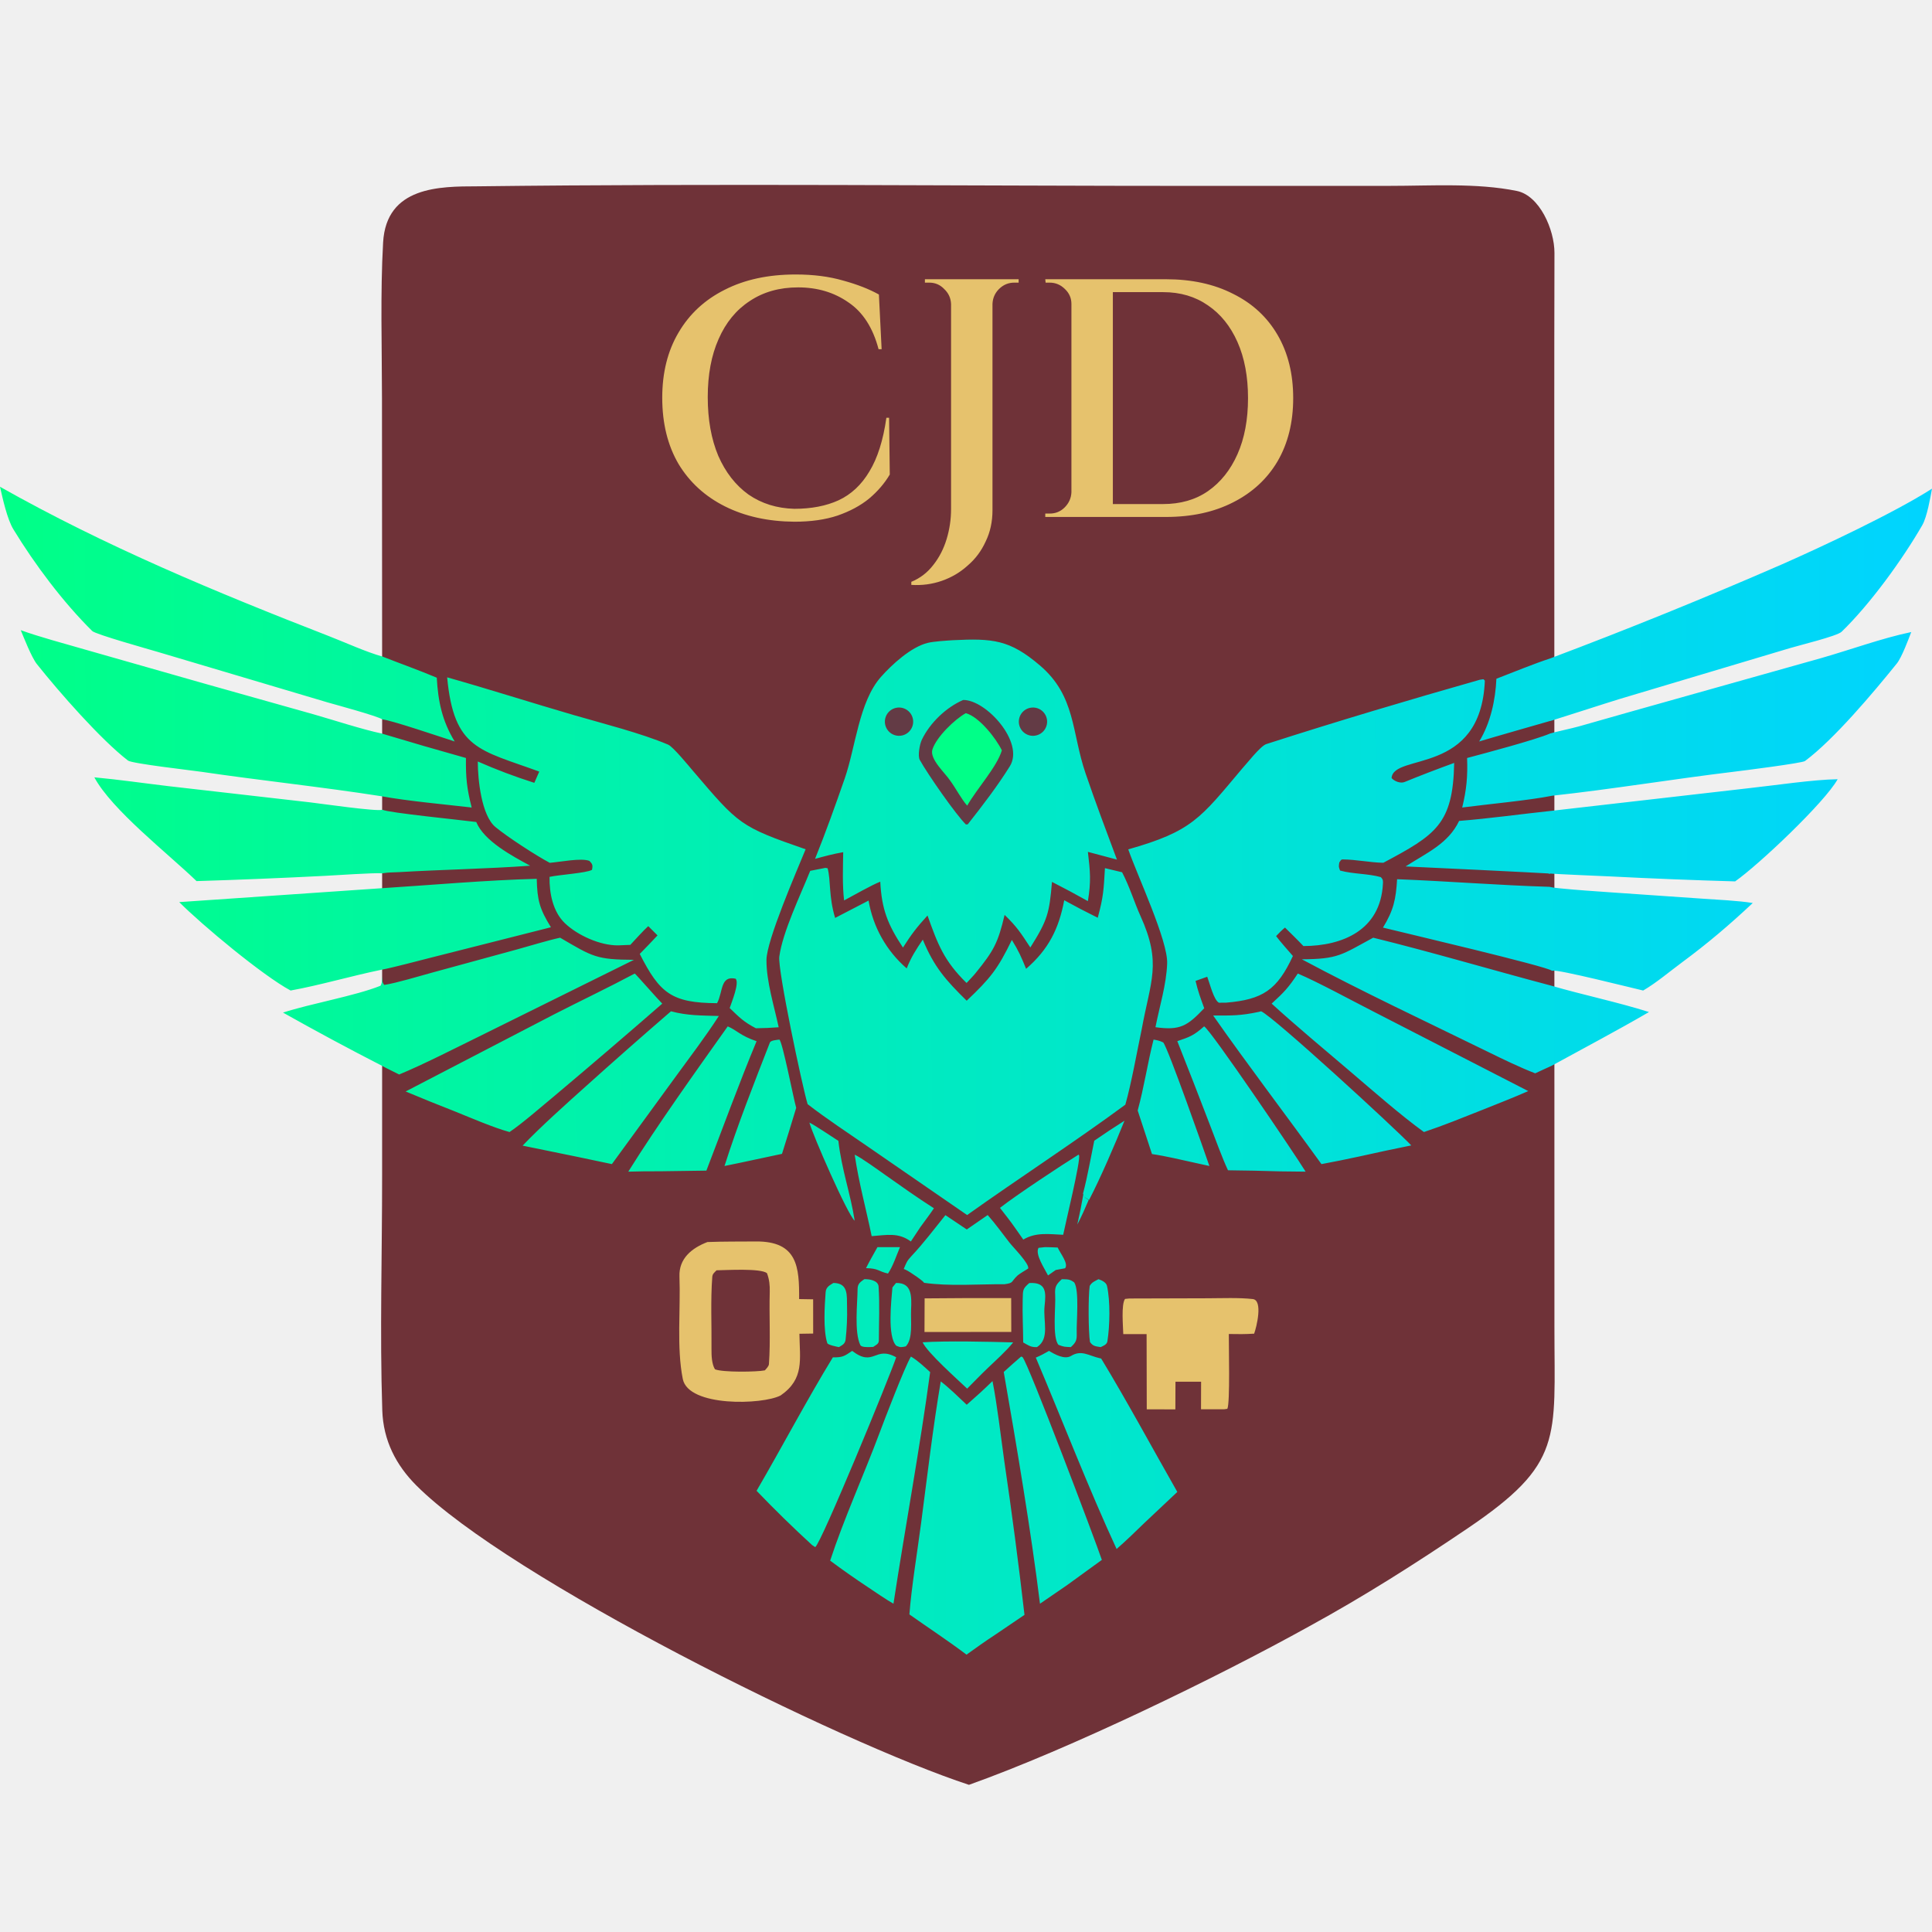
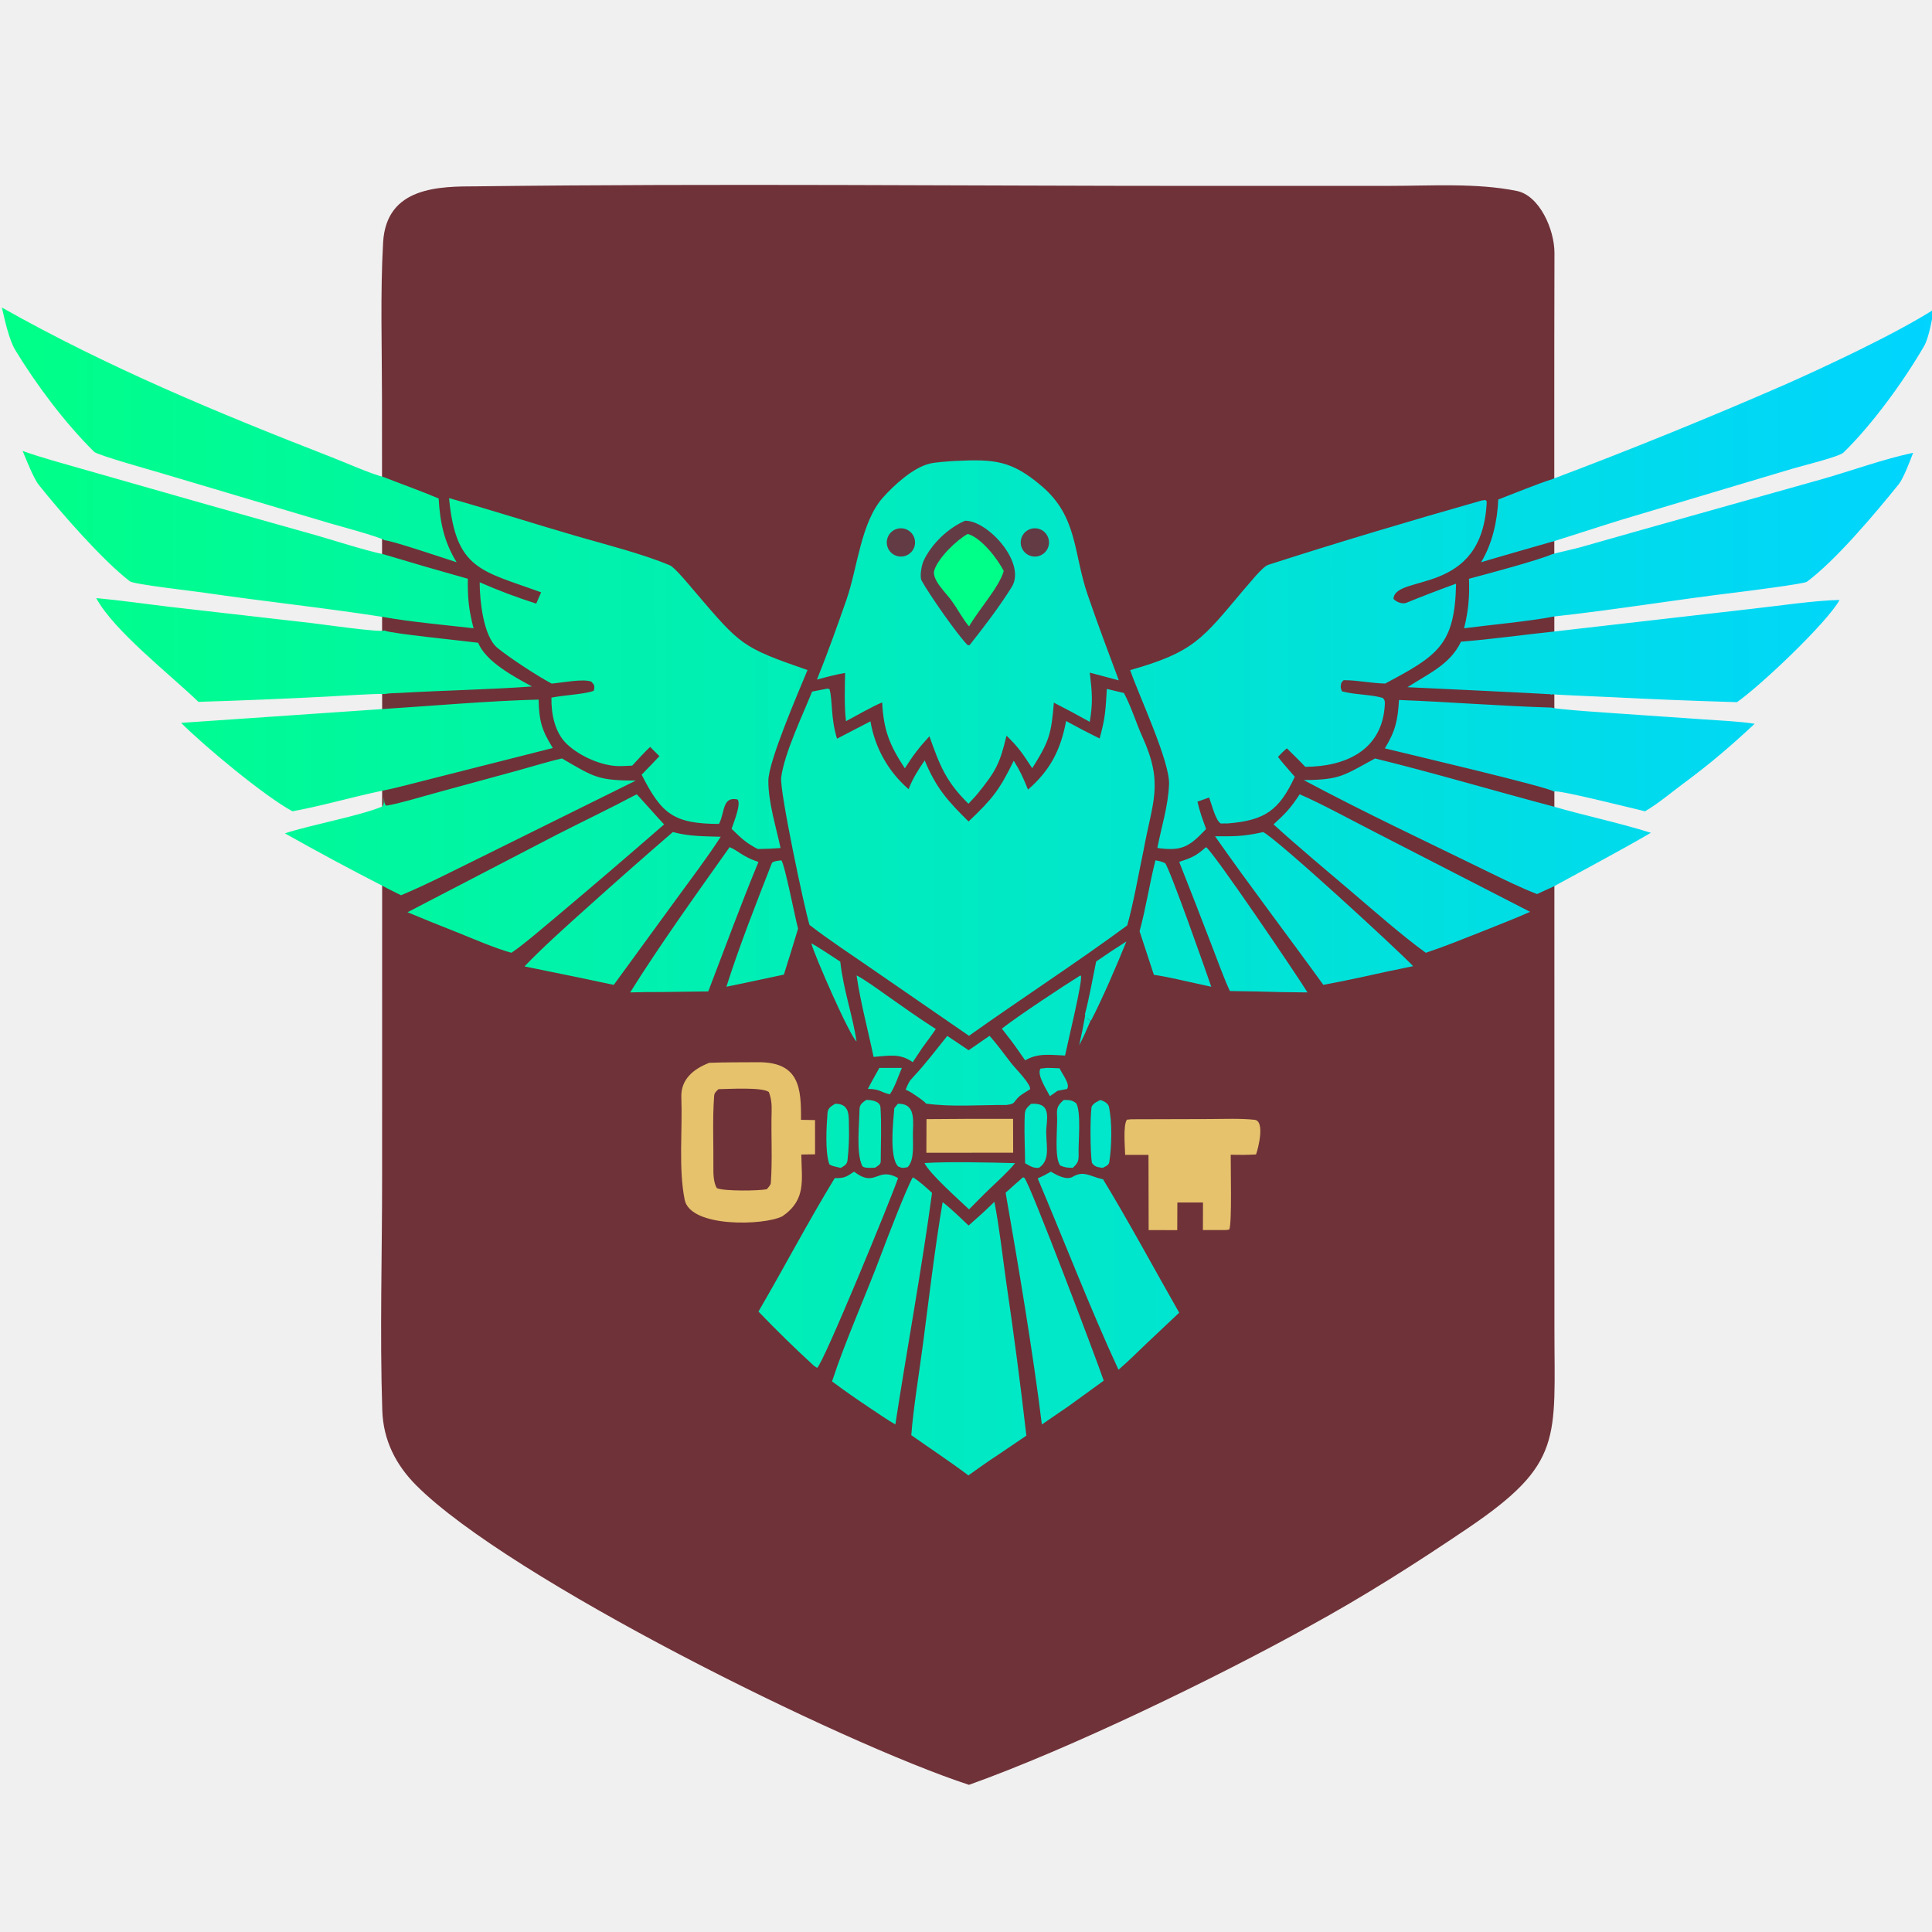
<svg xmlns="http://www.w3.org/2000/svg" width="1024" height="1024" viewBox="0 0 1024 1024" fill="none">
-   <path d="M252.9 98.753C380.343 97.195 509.774 98.538 637.366 98.534L736.571 98.514C758.454 98.515 782.734 96.876 803.981 101.216C815.987 103.668 823.914 121.661 823.896 134.054C823.842 163.86 823.771 193.683 823.797 223.486L823.851 419.256L823.869 632.802L823.878 703.615C823.86 762.725 828.789 775.612 777.787 810.115C750.143 828.808 723.214 845.938 693.907 861.981C644.881 889.181 567.192 926.879 513.568 946C445.27 923.607 269.914 836.684 220.643 787.294C209.974 776.602 203.144 763.56 202.619 747.566C201.264 706.304 202.56 664.421 202.532 623.111L202.544 365.995L202.458 210.897C202.44 183.738 201.533 155.502 203.055 128.539C204.741 98.694 233.141 98.809 252.9 98.753Z" fill="#6F3238" />
-   <path d="M374.956 658.308C383.427 657.983 392.183 658.072 400.632 658.002C422.78 657.811 423.667 671.674 423.549 688.535L430.981 688.663L431 706.812L423.709 706.927C423.886 720.586 426.43 730.803 413.77 739.603C404.26 744.615 364.899 745.814 361.896 730.898C358.559 714.318 360.786 693.879 360.125 676.617C359.756 666.974 366.741 661.452 374.956 658.308Z" fill="#E6C26D" />
-   <path d="M379.795 673.286C385.097 673.209 403.124 672.113 406.508 674.798C407.776 678.155 408.085 681.243 407.981 684.818C407.613 697.536 408.467 710.362 407.549 723.035C407.469 724.15 406.082 725.553 405.386 726.322C401.269 727.18 382.942 727.456 378.934 725.745C377.24 722.932 377.069 718.499 377.106 714.962C377.239 702.398 376.567 689.22 377.527 676.726C377.652 675.099 378.718 674.407 379.795 673.286Z" fill="#6F3238" />
-   <path d="M598.567 688.231L640.124 688.11C647.657 688.085 656.646 687.704 663.98 688.523C669.536 689.145 665.963 703.522 664.72 706.875C659.859 707.16 656.182 707.154 651.302 707.046C651.237 712.615 652.042 743.819 650.516 746.701L648.861 746.943L636.563 746.936L636.608 732.344H623.028L622.964 747L607.807 746.968L607.723 707.11H595.36C595.251 702.906 594.201 691.362 596.288 688.453L598.567 688.231Z" fill="#E6C26D" />
-   <path d="M490.07 688.167C505.366 688.007 520.657 687.962 535.949 688.032C535.93 694.009 535.943 699.979 536 705.949L490 706L490.07 688.167Z" fill="#E6C26D" />
-   <path d="M526.045 732C528.548 744.566 530.467 761.464 532.311 774.511C536.311 801.582 539.87 828.724 543 855.911L527.351 866.52C522.172 869.891 517.289 873.411 512.271 877C503.303 870.186 491.462 862.354 482 855.674C483.013 841.917 486.367 821.321 488.206 807.271C491.422 782.714 494.498 756.441 498.617 732.166C503.367 735.832 507.988 740.414 512.379 744.554C517.288 740.273 521.366 736.581 526.045 732ZM482.811 719C486.508 721.181 489.828 724.371 493 727.249C487.628 767.147 479.701 809.929 473.553 850C469.333 847.602 464.047 843.893 459.907 841.156C453.146 836.673 446.508 832.011 440 827.177C447.106 805.421 458.023 781.305 466.124 759.62C468.862 752.297 479.403 724.794 482.811 719ZM541.94 719.274C544.927 722.319 580.716 816.934 584 826.777L565.454 840.233L551.211 850C546.497 811.712 538.72 765.605 532 727.184C535.031 724.413 538.1 721.681 541.213 719L541.94 719.274ZM556.004 716C559.192 717.912 564.265 720.754 567.718 718.648C573.225 715.29 577.099 718.577 582.82 719.862L583.63 720.037C597.028 742.055 611.107 768.161 624 790.76L606.396 807.34C601.55 812.035 596.924 816.569 591.825 821C577.222 789.527 562.742 752.007 549 719.559C551.792 718.383 553.348 717.505 556.004 716ZM451.673 716C463.285 724.908 463.622 713.042 475 719.392C471.545 729.754 435.15 818.288 432.081 820L430.41 818.902C420.306 809.633 410.497 800.047 401 790.15C414.539 766.909 427.473 742.284 441.431 719.424C446.516 719.495 447.415 718.887 451.673 716ZM489 711.441C501.637 710.614 524.091 711.138 537 711.498C533.549 715.877 527.567 721.241 523.408 725.215C519.838 728.627 516.136 732.481 512.616 736C507.474 731.103 491.517 716.938 489 711.441ZM441.71 680C449.848 680.019 448.776 686.841 448.952 692.64C449.123 698.251 448.822 704.275 448.208 709.868C447.942 712.277 446.58 712.814 444.657 714C443.407 713.763 438.796 712.839 438.485 711.884C436.242 705.005 437.062 692.135 437.601 684.869C437.814 681.992 440.013 681.117 441.71 680ZM562.797 678C565.922 678.085 566.965 677.921 569.354 679.708C572.174 683.932 570.468 700.927 570.681 706.609C570.82 710.492 570.196 711.563 567.568 714C564.383 713.836 563.899 713.934 561.025 712.791C557.588 708.981 559.658 692.039 559.26 686.323C558.961 681.994 559.824 680.7 562.797 678ZM582.229 678C583.621 678.489 586.271 679.53 586.731 681.555C588.535 689.571 588.241 702.827 586.94 710.934C586.658 712.727 584.591 713.389 583.376 714C580.597 713.537 579.345 713.569 577.72 711.307C576.849 706.125 576.732 687.019 577.572 681.562C578.756 679.549 580.192 679.093 582.229 678ZM474.898 680.003C483.304 679.829 483.228 686.759 482.892 694.322C482.622 700.382 484.015 709.538 480.094 713.608C477.622 714.093 477.405 714.273 475.08 713.285C470.221 708.58 472.419 689.27 473.001 682.365C473.001 682.365 474.693 680.258 474.898 680.003ZM545.538 680.039C554.789 679.467 554.402 685.2 553.648 692.268C552.795 700.273 556.563 709.468 549.64 713.98C546.392 714.157 545.251 713.137 542.316 711.532C542.263 703.98 541.862 696.22 542.049 688.699C542.176 683.551 542.056 683.073 545.538 680.039ZM458.062 678.012C460.853 677.888 465.454 678.676 465.671 681.909C466.301 691.323 465.835 700.971 465.816 710.418C465.812 712.363 464.304 712.832 462.807 713.893C462.163 713.932 461.519 713.964 460.876 713.983C459.663 714.029 456.529 714.061 455.987 712.923C452.69 705.994 454.476 691.017 454.541 683.139C454.566 680.133 456.386 679.306 458.062 678.012ZM523.498 644C527.509 648.54 531.276 653.716 534.992 658.538C536.943 661.068 545.725 669.851 544.952 672.35C543.91 672.985 540.071 675.342 539.387 675.978C535.562 679.529 537.519 679.952 532.421 680.665C518.394 680.569 503.298 681.879 489.553 679.889C490.955 680.093 482.25 673.923 479.929 672.96L479 672.581C480.412 669.274 480.629 668.349 483.096 665.742C489.291 659.186 495.407 651.115 501.085 644.052L512.413 651.647L523.498 644ZM553.896 661C556.015 661 558.453 661.141 560.597 661.218C562.086 664.519 566.433 669.711 564.523 672.205C562.866 672.474 561.215 672.776 559.569 673.122L555.475 676C553.745 672.513 548.426 664.724 550.455 661.378L553.896 661ZM477 661.024C475.076 665.548 473.353 671.023 470.658 675C465.402 673.838 465.778 672.272 459 672.142C460.831 668.482 463.076 664.61 465.079 661L477 661.024ZM453 612C456.517 613.597 465.646 620.235 469.235 622.771C477.859 628.86 486.078 634.693 495 640.411C492.846 643.631 490.162 647.158 487.86 650.327L482.768 658C476.091 653.119 470.065 654.595 462.005 655.183C459.012 640.571 455.165 626.822 453 612ZM571.91 612.278C572.951 614.726 564.591 648.941 563.504 654.457C555.731 654.122 549.064 653.034 542.364 657L538.097 650.922C535.795 647.538 532.548 643.516 530 640.195C538.853 633.295 562.068 617.945 571.613 612L571.91 612.278ZM596 594C591.303 605.758 583.093 624.801 577.24 636C575.504 634.847 575.17 634.856 574.755 634.196C575.169 634.99 575.368 634.88 577 636.038C575.008 640.703 573.368 644.551 571 649C572.206 643.728 573.268 638.421 574.183 633.09C574.126 632.973 574.066 632.847 574 632.711C576.532 623.04 577.969 614.324 579.979 604.607C585.244 600.961 590.589 597.425 596 594ZM429 595C431.385 596.051 441.533 602.86 444.358 604.682C446.098 620.006 450.847 632.854 453 647C449.286 643.975 430.73 601.471 429 595ZM436.284 460.225C437.75 459.924 437.228 459.928 438.653 460.218C440.418 466.586 439.168 475.195 442.638 486.519L460.367 477.319C462.701 491.301 469.851 504.024 480.578 513.28C482.795 507.526 485.654 503.077 489.099 498.031C495.14 512.586 501.194 519.412 512.363 530.405C525.059 518.386 528.859 513.519 536.306 498.194C539.9 503.983 541.292 507.193 543.855 513.502C555.753 503.217 561.227 492.249 564.062 477.156C569.917 480.379 575.837 483.472 581.827 486.431C584.88 475.189 584.958 471.632 585.647 460.138C588.668 460.88 591.696 461.606 594.729 462.317C598.755 469.997 601.3 478.506 604.463 485.461C615.896 510.62 609.816 519.765 605.107 545.644C602.537 557.8 599.754 573.853 596.449 585.502C569.872 605.1 539.945 624.524 512.595 644L460.273 607.93C450.101 600.896 437.707 592.729 428.052 585.225C425.222 575.883 412.138 514.009 413.045 507.06C414.724 494.203 424.321 474.258 429.434 461.561L436.284 460.225ZM385.716 544C390.573 546.064 392.412 548.978 401 551.865C391.716 574.213 383.114 597.792 374.395 620.456L349.956 620.795C344.303 620.757 338.65 620.827 333 621C348.708 595.841 368.527 568.252 385.716 544ZM638.198 544C641.371 545.397 686.684 612.281 692 621L678.57 620.847C669.34 620.558 660.096 620.366 650.859 620.27C647.72 613.587 644.121 603.535 641.376 596.469C635.679 581.554 629.885 566.677 624 551.837C630.815 549.532 632.746 548.804 638.198 544ZM413.09 551C414.799 552.331 420.579 582.291 422 587.188C419.547 595.331 417.038 603.461 414.474 611.565L392.599 616.228L384 618C390.964 596.106 399.714 574.021 408.054 552.588C408.548 551.32 411.855 551.195 413.09 551ZM611.418 551C613.869 551.459 614.303 551.502 616.537 552.507C619.199 555.767 638.428 610.506 641 618L633.277 616.298C626.065 614.723 617.807 612.716 610.582 611.675L603 588.596C606.421 576.091 608.246 563.401 611.418 551ZM355.635 536C364.312 538.36 372.052 538.216 381 538.497C373.824 549.599 365.537 560.456 357.753 571.149L324.314 617L305.741 613.093L277 607.213C286.385 597.35 300.315 584.894 310.513 575.759C325.42 562.352 340.462 549.102 355.635 536ZM668.422 536C675.037 538.895 739.03 597.657 748 607.089C738.85 608.934 729.712 610.876 720.601 612.926C713.89 614.388 707.155 615.748 700.399 617C681.733 591.162 661.05 564.047 643 538.247C652.972 538.266 657.499 538.385 667.195 536.314L668.422 536ZM336.431 516C336.872 516.164 348.996 529.996 351 531.953C332.188 548.345 313.233 564.574 294.137 580.636C287.814 585.87 276.565 595.668 270.058 600C261.667 597.703 249.513 592.474 241.113 589.076C232.366 585.659 223.661 582.133 215 578.505L293.883 537.528C307.946 530.337 322.57 523.396 336.431 516ZM687.858 516C698.188 520.332 716.917 530.532 727.4 535.862L810 578.295C802.148 581.778 793.51 585.102 785.49 588.337C775.148 592.427 765.277 596.472 754.716 600C742.426 591.119 727.555 578.047 715.832 568.056C702.116 556.362 687.258 544.022 674 531.937C680.626 525.876 682.936 523.458 687.858 516ZM296.877 497C314.195 507.117 315.97 508.626 336 508.73L253.868 549.383C241.117 555.626 224.527 564.134 211.562 569.505C208.687 567.993 205.225 566.449 202.406 564.86C184.76 555.812 167.288 546.419 150 536.692C164.65 531.934 188.488 527.789 201.659 522.469C202.668 520.744 202.358 519.73 202.412 517.505C202.741 519.813 202.429 520.555 203.688 522.028C210.158 521.027 222.389 517.322 229.036 515.507L274.183 503.177C281.214 501.249 289.971 498.507 296.877 497ZM727.825 497C758.379 504.491 791.007 514.176 821.746 522.302C838.806 527.287 857.158 531.071 874 536.4C856.736 546.439 839.778 555.342 822.373 564.897C819.64 566.184 816.401 567.553 813.687 568.884C805.615 565.765 796.729 561.457 788.9 557.619C755.966 541.478 722.327 525.754 690 508.453C709.345 508.323 710.894 506.161 727.825 497ZM237 359C259.412 365.326 281.756 372.506 304.441 379.101C319.6 383.506 339.791 388.581 354.13 394.676C356.739 395.785 364.987 405.885 367.279 408.568C391.71 437.167 392.064 438.026 427 450.138C422.189 461.886 406.287 498.4 406.242 508.829C406.193 520.296 410.32 533.229 412.718 544.472C408.448 544.792 404.92 544.951 400.639 545C394.239 541.68 391.869 539.234 386.749 534.291C387.804 531.11 392.003 521 389.899 518.732C381.632 516.922 383.271 525.861 380.05 531.712C356.082 531.573 349.684 526.508 339.092 505.592C342.276 502.368 345.412 499.097 348.499 495.778L343.592 490.874C340.841 493.355 336.717 497.995 334.078 500.796C331.945 500.925 329.809 501.014 327.673 501.062C318.243 501.197 306.164 495.803 299.396 489.305C293.002 483.165 291.136 473.372 291.266 464.764C296.33 463.629 310.796 462.741 313.745 461.048C314.299 458.591 314.02 457.932 312.398 456.284C307.957 454.613 297.14 456.835 291.384 457.315C284.294 453.572 268.883 443.571 262.586 438.339C255.158 432.167 253.238 413.142 253.238 403.611C263.019 407.912 273.022 411.686 283.206 414.919L285.812 408.952C254.122 397.37 240.58 397.167 237 359ZM787 360.76C784.915 411.423 738.459 398.927 737.572 412.393C739.067 414.124 742.299 415.361 744.468 414.472C753.173 410.902 761.891 407.588 770.744 404.362C770.148 436.956 760.897 442.491 733.19 457.292C726.205 457.179 718.526 455.514 711.598 455.522C710.68 455.523 710.578 456.143 709.847 457.141C709.526 459.424 709.455 459.28 710.264 461.415C717.307 463.322 725.063 462.982 731.831 464.884C733.095 466.12 733.068 466.82 732.966 468.644C731.599 492.962 711.752 501.33 690.839 501.438C687.76 498.15 684.289 494.823 681.075 491.632C679.157 493.193 678.079 494.355 676.359 496.154C678.791 499.392 682.55 503.533 685.264 506.695C676.924 524.702 669.258 529.827 649.782 531.436L646.049 531.464C643.31 529.999 641.321 521.535 639.858 517.695L633.668 519.902C634.9 525.268 636.375 529.18 638.261 534.388C629.312 543.815 625.508 546.265 612.415 544.439C614.57 533.441 618.233 521.835 618.618 510.637C619.035 498.48 602.856 464.178 598 450.177C631.859 440.597 636.208 433.702 658.257 407.508C660.599 405.03 667.995 395.402 671.157 394.382C708.223 382.43 747.003 370.897 784.357 360.279L786.275 360L787 360.76ZM284.479 465.8C284.739 477.09 286.018 481.804 292 491.465L227.93 507.693C220.319 509.574 209.441 512.594 201.943 514.033C186.123 517.302 169.649 522.163 154.03 525C139.231 517.065 107.043 490.239 95 478.136L202.072 470.789C228.006 469.135 258.631 466.426 284.479 465.8ZM740.491 466C767.447 467.041 794.37 469.225 821.287 470.034C823.5 470.5 823.596 470.518 826.501 470.812C835.512 471.722 844.722 472.331 853.752 472.963L901.538 476.263C909.51 476.816 921.394 477.355 929 478.614C916.596 490.247 905.149 499.988 891.418 510.141C885.037 514.862 877.75 521.036 870.907 525C865.385 523.738 825.604 513.668 823 514.5H822.5C820.204 512.239 742.37 493.982 733 491.65C738.644 482.46 739.882 476.536 740.491 466ZM504.893 339.328C526.16 338.28 535.149 339.015 551.174 352.694C570.214 368.943 567.909 388.04 575.374 409.913C580.63 425.311 586.385 440.559 592 455.603L576.603 451.508C577.857 462.15 578.318 467.162 576.603 477.612C570.328 474.085 563.984 470.685 557.569 467.416C556.186 484.041 555.226 487.694 546.097 502.19C541.084 494.543 538.958 491.165 532.46 484.919C528.958 499.733 526.787 503.78 517.165 515.651C516.166 516.946 513.522 519.668 512.306 521C500.308 509.23 497.056 500.558 491.607 485.238C485.87 491.516 483.179 495.041 478.587 502.227C470.493 489.976 467.311 481.949 466.565 467.312C462.426 468.858 451.97 474.793 447.39 477.246C446.424 469.113 446.784 459.926 446.918 451.676C441.538 452.602 437.291 453.773 432 455.214C437.725 440.948 442.662 427.155 447.703 412.676C453.484 396.071 455.234 371.993 466.904 358.796C472.777 352.156 482.906 342.911 491.673 340.749C494.91 339.951 501.359 339.569 504.893 339.328ZM974 413C967.12 425.347 931.941 458.583 919.642 467.155C897.603 466.523 875.571 465.647 853.552 464.526C848.012 464.274 826.36 463.37 821.5 463C821.402 463.118 821.319 463.19 821.252 463.229C821.193 463.192 821.136 463.208 821.089 463.244C821.03 463.204 820.997 463.103 820.988 462.967C813.392 462.475 755.248 459.666 745 459.229C756.322 451.927 767.568 447.205 773.363 435.107C789.396 433.836 806.443 431.443 822.578 429.729L926.987 417.75C940.792 416.25 960.897 413.21 974 413ZM50 412C63.131 413.206 76.34 415.148 89.454 416.693L164.309 425.257C169.463 425.847 200.156 430.299 202.745 429.178C205.156 430.719 246.167 434.818 252.419 435.676C256.572 445.777 271.489 453.705 281 458.844C257.891 460.518 234.661 460.889 211.527 462.242C208.897 462.396 205.673 462.337 203.154 462.799L202.675 462.866C197.822 462.53 177.871 463.95 172.18 464.218C149.521 465.378 126.851 466.305 104.174 467C89.184 452.497 59.29 429.297 50 412ZM821.252 463.229C821.193 463.192 821.136 463.208 821.089 463.244C821.13 463.272 821.181 463.271 821.252 463.229ZM11 334C20.421 337.456 34.425 341.186 44.408 344.087L108.99 362.497L166.323 378.635C176.858 381.66 191.913 386.579 202.308 388.782C217.15 393.252 232.036 397.575 246.962 401.753C246.852 412.123 247.385 417.805 250 428C235.743 426.344 216.139 424.583 202.26 422.039C170.86 417.108 138.242 413.709 106.669 409.057C101.734 408.33 69.927 404.725 67.842 403.117C53.407 391.985 31.467 366.957 19.529 351.964C16.759 348.484 12.575 337.832 11 334ZM1013 335C1011.59 338.666 1008 348.384 1005.34 351.686C992.938 367.068 972.07 391.897 956.69 403.353C955.185 404.476 923.61 408.477 919.017 409.03C887.113 412.87 854.64 418.269 822.846 421.729C810.205 424.258 788.473 426.228 775 428C777.316 418.478 777.936 411.569 777.591 401.753C786.931 399.272 813.895 392.104 821.63 388.758C824 388 833.625 385.941 836.965 384.973L863.59 377.407L965.205 348.822C980.533 344.45 997.678 338.189 1013 335ZM0 258C55.937 289.585 114.563 313.905 174.335 337.153C183.385 340.673 193.587 345.399 202.807 348.029C212.183 351.709 222.325 355.312 231.493 359.193C232.212 371.892 234.373 382.15 241 393C235.458 391.244 206.365 381.368 202.835 381.355C199.805 379.417 177.969 373.537 173.726 372.316L83.676 345.543C79.521 344.297 50.7 336.237 48.911 334.473C33.51 319.278 18.38 299.11 7.101 280.56C3.803 275.136 1.473 264.435 0 258ZM1024 259C1023.2 263.431 1021.36 273.991 1018.87 278.309C1008.37 296.56 991.099 320.341 976.07 334.863C973.713 337.139 953.698 342.012 948.902 343.458L858.353 370.509C853.094 372.091 823.955 381.499 821.656 382.161H821.439C818.499 383 788.308 391.644 784 393C789.983 383.236 792.628 371.064 793.122 359.745C802.129 356.302 812.741 351.879 821.729 348.949C863.02 333.4 903.907 316.803 944.345 299.174C965.812 289.699 1003.87 271.889 1024 259Z" fill="url(#paint0_linear_36_56)" />
-   <path d="M510.495 371.001C522.613 370.825 543.131 393.446 535.242 406.121C528.822 416.446 520.518 427.313 512.929 436.911L511.958 437C506.669 431.841 491.519 410.095 487.502 402.77C486.32 400.614 487.449 394.466 488.586 392.09C492.898 383.083 501.507 374.902 510.495 371.001Z" fill="#633B45" />
-   <path d="M511.895 378C518.932 379.859 527.939 391.328 531 397.704C528.358 406.502 518.176 417.461 512.625 427C509.596 423.623 506.629 417.849 503.67 413.833C501.155 409.897 492.571 402.366 494.205 397.227C496.316 390.591 506.128 381.157 511.895 378Z" fill="#00FF88" />
-   <path d="M475.187 375.117C479.208 374.403 483.062 377.037 483.856 381.043C484.65 385.049 482.092 388.954 478.102 389.826C475.45 390.407 472.692 389.508 470.89 387.478C469.088 385.448 468.525 382.602 469.416 380.038C470.307 377.474 472.515 375.592 475.187 375.117Z" fill="#633B45" />
-   <path d="M545.826 375.189C548.493 374.578 551.281 375.47 553.1 377.514C554.925 379.559 555.484 382.432 554.565 385.011C553.652 387.59 551.403 389.465 548.698 389.903C544.708 390.55 540.916 387.909 540.139 383.936C539.368 379.964 541.88 376.092 545.826 375.189Z" fill="#633B45" />
-   <path d="M471.24 221.44L471.6 251.5C468.84 256.18 465.18 260.44 460.62 264.28C456.06 268 450.48 271 443.88 273.28C437.4 275.44 429.78 276.52 421.02 276.52C407.1 276.4 394.86 273.7 384.3 268.42C373.74 263.14 365.52 255.64 359.64 245.92C353.88 236.08 351 224.38 351 210.82C351 197.5 353.88 185.98 359.64 176.26C365.4 166.42 373.56 158.86 384.12 153.58C394.68 148.18 407.22 145.48 421.74 145.48C431.1 145.48 439.5 146.56 446.94 148.72C454.38 150.76 460.68 153.22 465.84 156.1L467.28 185.08H465.66C462.66 173.68 457.32 165.4 449.64 160.24C442.08 154.96 433.2 152.32 423 152.32C413.16 152.32 404.64 154.72 397.44 159.52C390.24 164.2 384.72 170.92 380.88 179.68C377.04 188.32 375.12 198.58 375.12 210.46C375.12 222.34 376.98 232.72 380.7 241.6C384.54 250.36 389.88 257.2 396.72 262.12C403.68 266.92 411.78 269.44 421.02 269.68C430.02 269.68 437.82 268.18 444.42 265.18C451.14 262.06 456.6 256.96 460.8 249.88C465.12 242.8 468.12 233.32 469.8 221.44H471.24ZM526.039 148V270.4C526.039 276.52 524.839 282.04 522.439 286.96C520.159 292 516.979 296.26 512.899 299.74C508.939 303.34 504.379 306.04 499.219 307.84C494.059 309.64 488.659 310.36 483.019 310V308.38C487.699 306.46 491.599 303.46 494.719 299.38C497.839 295.42 500.179 290.86 501.739 285.7C503.299 280.54 504.079 275.26 504.079 269.86V148H526.039ZM504.619 161.14H504.079C503.959 158.02 502.759 155.38 500.479 153.22C498.319 150.94 495.679 149.8 492.559 149.8C492.559 149.8 492.139 149.8 491.299 149.8C490.579 149.8 490.219 149.8 490.219 149.8V148H504.619V161.14ZM525.499 161.14V148H539.899V149.8C539.899 149.8 539.479 149.8 538.639 149.8C537.919 149.8 537.559 149.8 537.559 149.8C534.439 149.8 531.739 150.94 529.459 153.22C527.299 155.38 526.159 158.02 526.039 161.14H525.499ZM617.919 148C631.599 148 643.479 150.58 653.559 155.74C663.759 160.78 671.619 168.04 677.139 177.52C682.659 187 685.419 198.16 685.419 211C685.419 223.84 682.659 235 677.139 244.48C671.619 253.84 663.759 261.1 653.559 266.26C643.479 271.42 631.599 274 617.919 274H576.519L576.339 267.16C578.619 267.16 581.439 267.16 584.799 267.16C588.279 267.16 591.819 267.16 595.419 267.16C599.139 267.16 602.559 267.16 605.679 267.16C608.919 267.16 611.499 267.16 613.419 267.16C615.459 267.16 616.479 267.16 616.479 267.16C625.719 267.16 633.639 264.88 640.239 260.32C646.959 255.64 652.179 249.1 655.899 240.7C659.619 232.3 661.479 222.4 661.479 211C661.479 199.6 659.619 189.7 655.899 181.3C652.179 172.9 646.959 166.42 640.239 161.86C633.519 157.18 625.599 154.84 616.479 154.84C616.479 154.84 615.399 154.84 613.239 154.84C611.199 154.84 608.499 154.84 605.139 154.84C601.899 154.84 598.359 154.84 594.519 154.84C590.679 154.84 586.959 154.84 583.359 154.84C579.879 154.84 576.939 154.84 574.539 154.84V148H617.919ZM589.839 148V274H567.879V148H589.839ZM568.419 260.86V274H554.019V272.2C554.019 272.2 554.379 272.2 555.099 272.2C555.939 272.2 556.359 272.2 556.359 272.2C559.479 272.2 562.119 271.12 564.279 268.96C566.559 266.68 567.759 263.98 567.879 260.86H568.419ZM568.419 161.14H567.879C567.879 158.02 566.739 155.38 564.459 153.22C562.179 150.94 559.479 149.8 556.359 149.8C556.359 149.8 555.999 149.8 555.279 149.8C554.559 149.8 554.199 149.8 554.199 149.8L554.019 148H568.419V161.14Z" fill="#E6C26D" />
+   <g clip-path="url(#clip0_36_56)">
+     <path d="M252.9 98.753C380.343 97.195 509.774 98.538 637.366 98.534L736.571 98.514C758.454 98.515 782.734 96.876 803.981 101.216C815.987 103.668 823.914 121.661 823.896 134.054C823.842 163.86 823.771 193.683 823.797 223.486L823.851 419.256L823.869 632.802L823.878 703.615C823.86 762.725 828.789 775.612 777.787 810.115C750.143 828.808 723.214 845.938 693.907 861.981C644.881 889.181 567.192 926.879 513.568 946C445.27 923.607 269.914 836.684 220.643 787.294C209.974 776.602 203.144 763.56 202.619 747.566C201.264 706.304 202.56 664.421 202.532 623.111L202.544 365.995L202.458 210.897C202.44 183.738 201.533 155.502 203.055 128.539C204.741 98.694 233.141 98.809 252.9 98.753Z" fill="#6F3238" />
+     <path d="M375.956 563.308C384.427 562.983 393.183 563.072 401.632 563.002C423.78 562.811 424.667 576.674 424.549 593.535L431.981 593.663L432 611.812L424.709 611.927C424.886 625.586 427.43 635.803 414.77 644.603C405.26 649.615 365.899 650.814 362.896 635.898C359.559 619.318 361.786 598.879 361.125 581.617C360.756 571.974 367.741 566.452 375.956 563.308Z" fill="#E6C26D" />
+     <path d="M380.795 577.286C386.097 577.209 404.124 576.113 407.508 578.798C408.776 582.155 409.085 585.243 408.981 588.818C408.613 601.536 409.467 614.362 408.549 627.035C408.469 628.15 407.082 629.553 406.386 630.322C402.269 631.18 383.942 631.456 379.934 629.745C378.24 626.932 378.069 622.499 378.106 618.962C378.239 606.398 377.567 593.22 378.527 580.726C378.652 579.099 379.718 578.407 380.795 577.286Z" fill="#6F3238" />
+     <path d="M599.567 593.231L641.124 593.11C648.657 593.085 657.646 592.704 664.98 593.523C670.536 594.145 666.963 608.522 665.72 611.875C660.859 612.16 657.182 612.154 652.302 612.046C652.237 617.615 653.042 648.819 651.516 651.701L649.861 651.943L637.563 651.936L637.608 637.344H624.028L623.964 652L608.807 651.968L608.723 612.11H596.36C596.251 607.906 595.201 596.362 597.288 593.453L599.567 593.231Z" fill="#E6C26D" />
+     <path d="M491.07 593.167C506.366 593.007 521.657 592.962 536.949 593.032C536.93 599.009 536.943 604.979 537 610.949L491 611L491.07 593.167Z" fill="#E6C26D" />
+     <path d="M527.045 637C529.548 649.566 531.467 666.464 533.311 679.511C537.311 706.582 540.87 733.724 544 760.911L528.351 771.52C523.172 774.891 518.289 778.411 513.271 782C504.303 775.186 492.462 767.354 483 760.674C484.013 746.917 487.367 726.321 489.206 712.271C492.422 687.714 495.498 661.441 499.617 637.166C504.367 640.832 508.988 645.414 513.379 649.554C518.288 645.273 522.366 641.581 527.045 637ZM483.811 624C487.508 626.181 490.828 629.371 494 632.249C488.628 672.147 480.701 714.929 474.553 755C470.333 752.602 465.047 748.893 460.907 746.156C454.146 741.673 447.508 737.011 441 732.177C448.106 710.421 459.023 686.305 467.124 664.62C469.862 657.297 480.403 629.794 483.811 624ZM542.94 624.274C545.927 627.319 581.716 721.934 585 731.777L566.454 745.233L552.211 755C547.497 716.712 539.72 670.605 533 632.184C536.031 629.413 539.1 626.681 542.213 624L542.94 624.274ZM557.004 621C560.192 622.912 565.265 625.754 568.718 623.648C574.225 620.29 578.099 623.577 583.82 624.862L584.63 625.037C598.028 647.055 612.107 673.161 625 695.76L607.396 712.34C602.55 717.035 597.924 721.569 592.825 726C578.222 694.527 563.742 657.007 550 624.559C552.792 623.383 554.348 622.505 557.004 621ZM452.673 621C464.285 629.908 464.622 618.042 476 624.392C472.545 634.754 436.15 723.288 433.081 725L431.41 723.902C421.306 714.633 411.497 705.047 402 695.15C415.539 671.909 428.473 647.284 442.431 624.424C447.516 624.495 448.415 623.887 452.673 621ZM490 616.441C502.637 615.614 525.091 616.138 538 616.498C534.549 620.877 528.567 626.241 524.408 630.215C520.838 633.627 517.136 637.481 513.616 641C508.474 636.103 492.517 621.938 490 616.441ZM442.71 585C450.848 585.019 449.776 591.841 449.952 597.64C450.123 603.251 449.822 609.275 449.208 614.868C448.942 617.277 447.58 617.814 445.657 619C444.407 618.763 439.796 617.839 439.485 616.884C437.242 610.005 438.062 597.135 438.601 589.869C438.814 586.992 441.013 586.117 442.71 585ZM563.797 583C566.922 583.085 567.965 582.921 570.354 584.708C573.174 588.932 571.468 605.927 571.681 611.609C571.82 615.492 571.196 616.563 568.568 619C565.383 618.836 564.899 618.934 562.025 617.791C558.588 613.981 560.658 597.039 560.26 591.323C559.961 586.994 560.824 585.7 563.797 583ZM583.229 583C584.621 583.489 587.271 584.53 587.731 586.555C589.535 594.571 589.241 607.827 587.94 615.934C587.658 617.727 585.591 618.389 584.376 619C581.597 618.537 580.345 618.569 578.72 616.307C577.849 611.125 577.732 592.019 578.572 586.562C579.756 584.549 581.192 584.093 583.229 583ZM475.898 585.003C484.304 584.829 484.228 591.759 483.892 599.322C483.622 605.382 485.015 614.538 481.094 618.608C478.622 619.093 478.405 619.273 476.08 618.285C471.221 613.58 473.419 594.27 474.001 587.365C474.001 587.365 475.693 585.258 475.898 585.003ZM546.538 585.039C555.789 584.467 555.402 590.2 554.648 597.268C553.795 605.273 557.563 614.468 550.64 618.98C547.392 619.157 546.251 618.137 543.316 616.532C543.263 608.98 542.862 601.22 543.049 593.699C543.176 588.551 543.056 588.073 546.538 585.039ZM459.062 583.012C461.853 582.888 466.454 583.676 466.671 586.909C467.301 596.323 466.835 605.971 466.816 615.418C466.812 617.363 465.304 617.832 463.807 618.893C463.163 618.932 462.519 618.964 461.876 618.983C460.663 619.029 457.529 619.061 456.987 617.923C453.69 610.994 455.476 596.017 455.541 588.139C455.566 585.133 457.386 584.306 459.062 583.012ZM524.498 549C528.509 553.54 532.276 558.716 535.992 563.538C537.943 566.068 546.725 574.851 545.952 577.35C544.91 577.985 541.071 580.342 540.387 580.978C536.562 584.529 538.519 584.952 533.421 585.665C519.394 585.569 504.298 586.879 490.553 584.889C491.955 585.093 483.25 578.923 480.929 577.96L480 577.581C481.412 574.274 481.629 573.349 484.096 570.742C490.291 564.186 496.407 556.115 502.085 549.052L513.413 556.647L524.498 549ZM554.896 566C557.015 566 559.453 566.141 561.597 566.218C563.086 569.519 567.433 574.711 565.523 577.205C563.866 577.474 562.215 577.776 560.569 578.122L556.475 581C554.745 577.513 549.426 569.724 551.455 566.378L554.896 566ZM478 566.024C476.076 570.548 474.353 576.023 471.658 580C466.402 578.838 466.778 577.272 460 577.142C461.831 573.482 464.076 569.61 466.079 566L478 566.024ZM454 517C457.517 518.597 466.646 525.235 470.235 527.771C478.859 533.86 487.078 539.693 496 545.411C493.846 548.631 491.162 552.158 488.86 555.327L483.768 563C477.091 558.119 471.065 559.595 463.005 560.183C460.012 545.571 456.165 531.822 454 517ZM572.91 517.278C573.951 519.726 565.591 553.941 564.504 559.457C556.731 559.122 550.064 558.034 543.364 562L539.097 555.922C536.795 552.538 533.548 548.516 531 545.195C539.853 538.295 563.068 522.945 572.613 517L572.91 517.278ZM597 499C592.303 510.758 584.093 529.801 578.24 541C576.504 539.847 576.17 539.856 575.755 539.196C576.169 539.99 576.368 539.88 578 541.038C576.008 545.703 574.368 549.551 572 554C573.206 548.728 574.268 543.421 575.183 538.09C575.126 537.973 575.066 537.847 575 537.711C577.532 528.04 578.969 519.324 580.979 509.607C586.244 505.961 591.589 502.425 597 499ZM430 500C432.385 501.051 442.533 507.86 445.358 509.682C447.098 525.006 451.847 537.854 454 552C450.286 548.975 431.73 506.471 430 500ZM437.284 365.225C438.75 364.924 438.228 364.928 439.653 365.218C441.418 371.586 440.168 380.195 443.638 391.519L461.367 382.319C463.701 396.301 470.851 409.024 481.578 418.28C483.795 412.526 486.654 408.077 490.099 403.031C496.14 417.586 502.194 424.412 513.363 435.405C526.059 423.386 529.859 418.519 537.306 403.194C540.9 408.983 542.292 412.193 544.855 418.502C556.753 408.217 562.227 397.249 565.062 382.156C570.917 385.379 576.837 388.472 582.827 391.431C585.88 380.189 585.958 376.632 586.647 365.138C589.668 365.88 592.696 366.606 595.729 367.317C599.755 374.997 602.3 383.506 605.463 390.461C616.896 415.62 610.816 424.765 606.107 450.644C603.537 462.8 600.754 478.853 597.449 490.502C570.872 510.1 540.945 529.524 513.595 549L461.273 512.93C451.101 505.896 438.707 497.729 429.052 490.225C426.222 480.883 413.138 419.009 414.045 412.06C415.724 399.203 425.321 379.258 430.434 366.561L437.284 365.225ZM386.716 449C391.573 451.064 393.412 453.978 402 456.865C392.716 479.213 384.114 502.792 375.395 525.456L350.956 525.795C345.303 525.757 339.65 525.827 334 526C349.708 500.841 369.527 473.252 386.716 449ZM639.198 449C642.371 450.397 687.684 517.281 693 526L679.57 525.847C670.34 525.558 661.096 525.366 651.859 525.27C648.72 518.587 645.121 508.535 642.376 501.469C636.679 486.554 630.885 471.677 625 456.837C631.815 454.532 633.746 453.804 639.198 449ZM414.09 456C415.799 457.331 421.579 487.291 423 492.188C420.547 500.331 418.038 508.461 415.474 516.565L393.599 521.228L385 523C391.964 501.106 400.714 479.021 409.054 457.588C409.548 456.32 412.855 456.195 414.09 456ZM612.418 456C614.869 456.459 615.303 456.502 617.537 457.507C620.199 460.767 639.428 515.506 642 523L634.277 521.298C627.065 519.723 618.807 517.716 611.582 516.675L604 493.596C607.421 481.091 609.246 468.401 612.418 456ZM356.635 441C365.312 443.36 373.052 443.216 382 443.497C374.824 454.599 366.537 465.456 358.753 476.149L325.314 522L306.741 518.093L278 512.213C287.385 502.35 301.315 489.894 311.513 480.759C326.42 467.352 341.462 454.102 356.635 441ZM669.422 441C676.037 443.895 740.03 502.657 749 512.089C739.85 513.934 730.712 515.876 721.601 517.926C714.89 519.388 708.155 520.748 701.399 522C682.733 496.162 662.05 469.047 644 443.247C653.972 443.266 658.499 443.385 668.195 441.314L669.422 441ZM337.431 421C337.872 421.164 349.996 434.996 352 436.953C333.188 453.345 314.233 469.574 295.137 485.636C288.814 490.87 277.565 500.668 271.058 505C262.667 502.703 250.513 497.474 242.113 494.076C233.366 490.659 224.661 487.133 216 483.505L294.883 442.528C308.946 435.337 323.57 428.396 337.431 421ZM688.858 421C699.188 425.332 717.917 435.532 728.4 440.862L811 483.295C803.148 486.778 794.51 490.102 786.49 493.337C776.148 497.427 766.277 501.472 755.716 505C743.426 496.119 728.555 483.047 716.832 473.056C703.116 461.362 688.258 449.022 675 436.937C681.626 430.876 683.936 428.458 688.858 421ZM297.877 402C315.195 412.117 316.97 413.626 337 413.73L254.868 454.383C242.117 460.626 225.527 469.134 212.562 474.505C209.687 472.993 206.225 471.449 203.406 469.86C185.76 460.812 168.288 451.419 151 441.692C165.65 436.934 189.488 432.789 202.659 427.469C203.668 425.744 203.358 424.73 203.412 422.505C203.741 424.813 203.429 425.555 204.688 427.028C211.158 426.027 223.389 422.322 230.036 420.507L275.183 408.177C282.214 406.249 290.971 403.507 297.877 402ZM728.825 402C759.379 409.491 792.007 419.176 822.746 427.302C839.806 432.287 858.158 436.071 875 441.4C857.736 451.439 840.778 460.342 823.373 469.897C820.64 471.184 817.401 472.553 814.687 473.884C806.615 470.765 797.729 466.457 789.9 462.619C756.966 446.478 723.327 430.754 691 413.453C710.345 413.323 711.894 411.161 728.825 402ZM238 264C260.412 270.326 282.756 277.506 305.441 284.101C320.6 288.506 340.791 293.581 355.13 299.676C357.739 300.785 365.987 310.885 368.279 313.568C392.71 342.167 393.064 343.026 428 355.138C423.189 366.886 407.287 403.4 407.242 413.829C407.193 425.296 411.32 438.229 413.718 449.472C409.448 449.792 405.92 449.951 401.639 450C395.239 446.68 392.869 444.234 387.749 439.291C388.804 436.11 393.003 426 390.899 423.732C382.632 421.922 384.271 430.861 381.05 436.712C357.082 436.573 350.684 431.508 340.092 410.592C343.276 407.368 346.412 404.097 349.499 400.778L344.592 395.874C341.841 398.355 337.717 402.995 335.078 405.796C332.945 405.925 330.809 406.014 328.673 406.062C319.243 406.197 307.164 400.803 300.396 394.305C294.002 388.165 292.136 378.372 292.266 369.764C297.33 368.629 311.796 367.741 314.745 366.048C315.299 363.591 315.02 362.932 313.398 361.284C308.957 359.613 298.14 361.835 292.384 362.315C285.294 358.572 269.883 348.571 263.586 343.339C256.158 337.167 254.238 318.142 254.238 308.611C264.019 312.912 274.022 316.686 284.206 319.919L286.812 313.952C255.122 302.37 241.58 302.167 238 264ZM788 265.76C785.915 316.423 739.459 303.927 738.572 317.393C740.067 319.124 743.299 320.361 745.468 319.472C754.173 315.902 762.891 312.588 771.744 309.362C771.148 341.956 761.897 347.491 734.19 362.292C727.205 362.179 719.526 360.514 712.598 360.522C711.68 360.523 711.578 361.143 710.847 362.141C710.526 364.424 710.455 364.28 711.264 366.415C718.307 368.322 726.063 367.982 732.831 369.884C734.095 371.12 734.068 371.82 733.966 373.644C732.599 397.962 712.752 406.33 691.839 406.438C688.76 403.15 685.289 399.823 682.075 396.632C680.157 398.193 679.079 399.355 677.359 401.154C679.791 404.392 683.55 408.533 686.264 411.695C677.924 429.702 670.258 434.827 650.782 436.436L647.049 436.464C644.31 434.999 642.321 426.535 640.858 422.695L634.668 424.902C635.9 430.268 637.375 434.18 639.261 439.388C630.312 448.815 626.508 451.265 613.415 449.439C615.57 438.441 619.233 426.835 619.618 415.637C620.035 403.48 603.856 369.178 599 355.177C632.859 345.597 637.208 338.702 659.257 312.508C661.599 310.03 668.995 300.402 672.157 299.382C709.223 287.43 748.003 275.897 785.357 265.279L787.275 265L788 265.76ZM285.479 370.8C285.739 382.09 287.018 386.804 293 396.465L228.93 412.693C221.319 414.574 210.441 417.594 202.943 419.033C187.123 422.302 170.649 427.163 155.03 430C140.231 422.065 108.043 395.239 96 383.136L203.072 375.789C229.006 374.135 259.631 371.426 285.479 370.8ZM741.491 371C768.447 372.041 795.37 374.225 822.287 375.034C824.5 375.5 824.596 375.518 827.501 375.812C836.512 376.722 845.722 377.331 854.752 377.963L902.538 381.263C910.51 381.816 922.394 382.355 930 383.614C917.596 395.247 906.149 404.988 892.418 415.141C886.037 419.862 878.75 426.036 871.907 430C866.385 428.738 826.604 418.668 824 419.5H823.5C821.204 417.239 743.37 398.982 734 396.65C739.644 387.46 740.882 381.536 741.491 371ZM505.893 244.328C527.16 243.28 536.149 244.015 552.174 257.694C571.214 273.943 568.909 293.04 576.374 314.913C581.63 330.311 587.385 345.559 593 360.603L577.603 356.508C578.857 367.15 579.318 372.162 577.603 382.612C571.328 379.085 564.984 375.685 558.569 372.416C557.186 389.041 556.226 392.694 547.097 407.19C542.084 399.543 539.958 396.165 533.46 389.919C529.958 404.733 527.787 408.78 518.165 420.651C517.166 421.946 514.522 424.668 513.306 426C501.308 414.23 498.056 405.558 492.607 390.238C486.87 396.516 484.179 400.041 479.587 407.227C471.493 394.976 468.311 386.949 467.565 372.312C463.426 373.858 452.97 379.793 448.39 382.246C447.424 374.113 447.784 364.926 447.918 356.676C442.538 357.602 438.291 358.773 433 360.214C438.725 345.948 443.662 332.155 448.703 317.676C454.484 301.071 456.234 276.993 467.904 263.796C473.777 257.156 483.906 247.911 492.673 245.749C495.91 244.951 502.359 244.569 505.893 244.328ZM975 318C968.12 330.347 932.941 363.583 920.642 372.155C898.603 371.523 876.571 370.647 854.552 369.526C849.012 369.274 827.36 368.37 822.5 368C822.402 368.118 822.319 368.19 822.252 368.229C822.193 368.192 822.136 368.208 822.089 368.244C822.03 368.204 821.997 368.103 821.988 367.967C814.392 367.475 756.248 364.666 746 364.229C757.322 356.927 768.568 352.205 774.363 340.107C790.396 338.836 807.443 336.443 823.578 334.729L927.987 322.75C941.792 321.25 961.897 318.21 975 318ZM51 317C64.131 318.206 77.34 320.148 90.454 321.693L165.309 330.257C170.463 330.847 201.156 335.299 203.745 334.178C206.156 335.719 247.167 339.818 253.419 340.676C257.572 350.777 272.489 358.705 282 363.844C258.891 365.518 235.661 365.889 212.527 367.242C209.897 367.396 206.673 367.337 204.154 367.799L203.675 367.866C198.822 367.53 178.871 368.95 173.18 369.218C150.521 370.378 127.851 371.305 105.174 372C90.184 357.497 60.29 334.297 51 317ZM822.252 368.229C822.193 368.192 822.136 368.208 822.089 368.244C822.13 368.272 822.181 368.271 822.252 368.229ZM12 239C21.421 242.456 35.425 246.186 45.408 249.087L109.99 267.497L167.323 283.635C177.858 286.66 192.913 291.579 203.308 293.782C218.15 298.252 233.036 302.575 247.962 306.753C247.852 317.123 248.385 322.805 251 333C236.743 331.344 217.139 329.583 203.26 327.039C171.86 322.108 139.242 318.709 107.669 314.057C102.734 313.33 70.927 309.725 68.842 308.117C54.407 296.985 32.467 271.957 20.529 256.964C17.759 253.484 13.575 242.832 12 239ZM1014 240C1012.59 243.666 1009 253.384 1006.34 256.686C993.938 272.068 973.07 296.897 957.69 308.353C956.185 309.476 924.61 313.477 920.017 314.03C888.113 317.87 855.64 323.269 823.846 326.729C811.205 329.258 789.473 331.228 776 333C778.316 323.478 778.936 316.569 778.591 306.753C787.931 304.272 814.895 297.104 822.63 293.758C825 293 834.625 290.941 837.965 289.973L864.59 282.407L966.205 253.822C981.533 249.45 998.678 243.189 1014 240ZM1 163C56.937 194.585 115.563 218.905 175.335 242.153C184.385 245.673 194.587 250.399 203.807 253.029C213.183 256.709 223.325 260.312 232.493 264.193C233.212 276.892 235.373 287.15 242 298C236.458 296.244 207.365 286.368 203.835 286.355C200.805 284.417 178.969 278.537 174.726 277.316L84.676 250.543C80.521 249.297 51.7 241.237 49.911 239.473C34.51 224.278 19.38 204.11 8.101 185.56C4.803 180.136 2.473 169.435 1 163ZM1025 164C1024.2 168.431 1022.36 178.991 1019.87 183.309C1009.37 201.56 992.099 225.341 977.07 239.863C974.713 242.139 954.698 247.012 949.902 248.458L859.353 275.509C854.094 277.091 824.955 286.499 822.656 287.161H822.439C819.499 288 789.308 296.644 785 298C790.983 288.236 793.628 276.064 794.122 264.745C803.129 261.302 813.741 256.879 822.729 253.949C864.02 238.4 904.907 221.803 945.345 204.174C966.812 194.699 1004.87 176.889 1025 164Z" fill="url(#paint0_linear_36_56)" />
+     <path d="M511.495 276.001C523.613 275.825 544.131 298.446 536.242 311.121C529.822 321.446 521.518 332.313 513.929 341.911L512.958 342C507.669 336.841 492.519 315.095 488.502 307.77C487.32 305.614 488.449 299.466 489.586 297.09C493.898 288.083 502.507 279.902 511.495 276.001Z" fill="#633B45" />
+     <path d="M512.895 283C519.932 284.859 528.939 296.328 532 302.704C529.358 311.502 519.176 322.461 513.625 332C510.596 328.623 507.629 322.849 504.67 318.833C502.155 314.897 493.571 307.366 495.205 302.227C497.316 295.591 507.128 286.157 512.895 283Z" fill="#00FF88" />
+     <path d="M476.187 280.117C480.208 279.403 484.062 282.037 484.856 286.043C485.65 290.049 483.092 293.954 479.102 294.826C476.45 295.407 473.692 294.508 471.89 292.478C470.088 290.448 469.525 287.602 470.416 285.038C471.307 282.474 473.515 280.592 476.187 280.117Z" fill="#633B45" />
+     <path d="M546.826 280.189C549.493 279.578 552.281 280.47 554.1 282.514C555.925 284.559 556.484 287.432 555.565 290.011C554.652 292.59 552.403 294.465 549.698 294.903C545.708 295.55 541.916 292.909 541.139 288.936C540.368 284.964 542.88 281.092 546.826 280.189Z" fill="#633B45" />
+   </g>
  <defs>
-     <linearGradient id="paint0_linear_36_56" x1="10.5" y1="539.5" x2="1024" y2="536" gradientUnits="userSpaceOnUse">
+     <linearGradient id="paint0_linear_36_56" x1="11.5" y1="444.5" x2="1025" y2="441" gradientUnits="userSpaceOnUse">
      <stop stop-color="#00FF88" />
      <stop offset="1" stop-color="#00D4FF" />
    </linearGradient>
+     <clipPath id="clip0_36_56">
+       <rect width="1024" height="1024" fill="white" />
+     </clipPath>
  </defs>
</svg>
